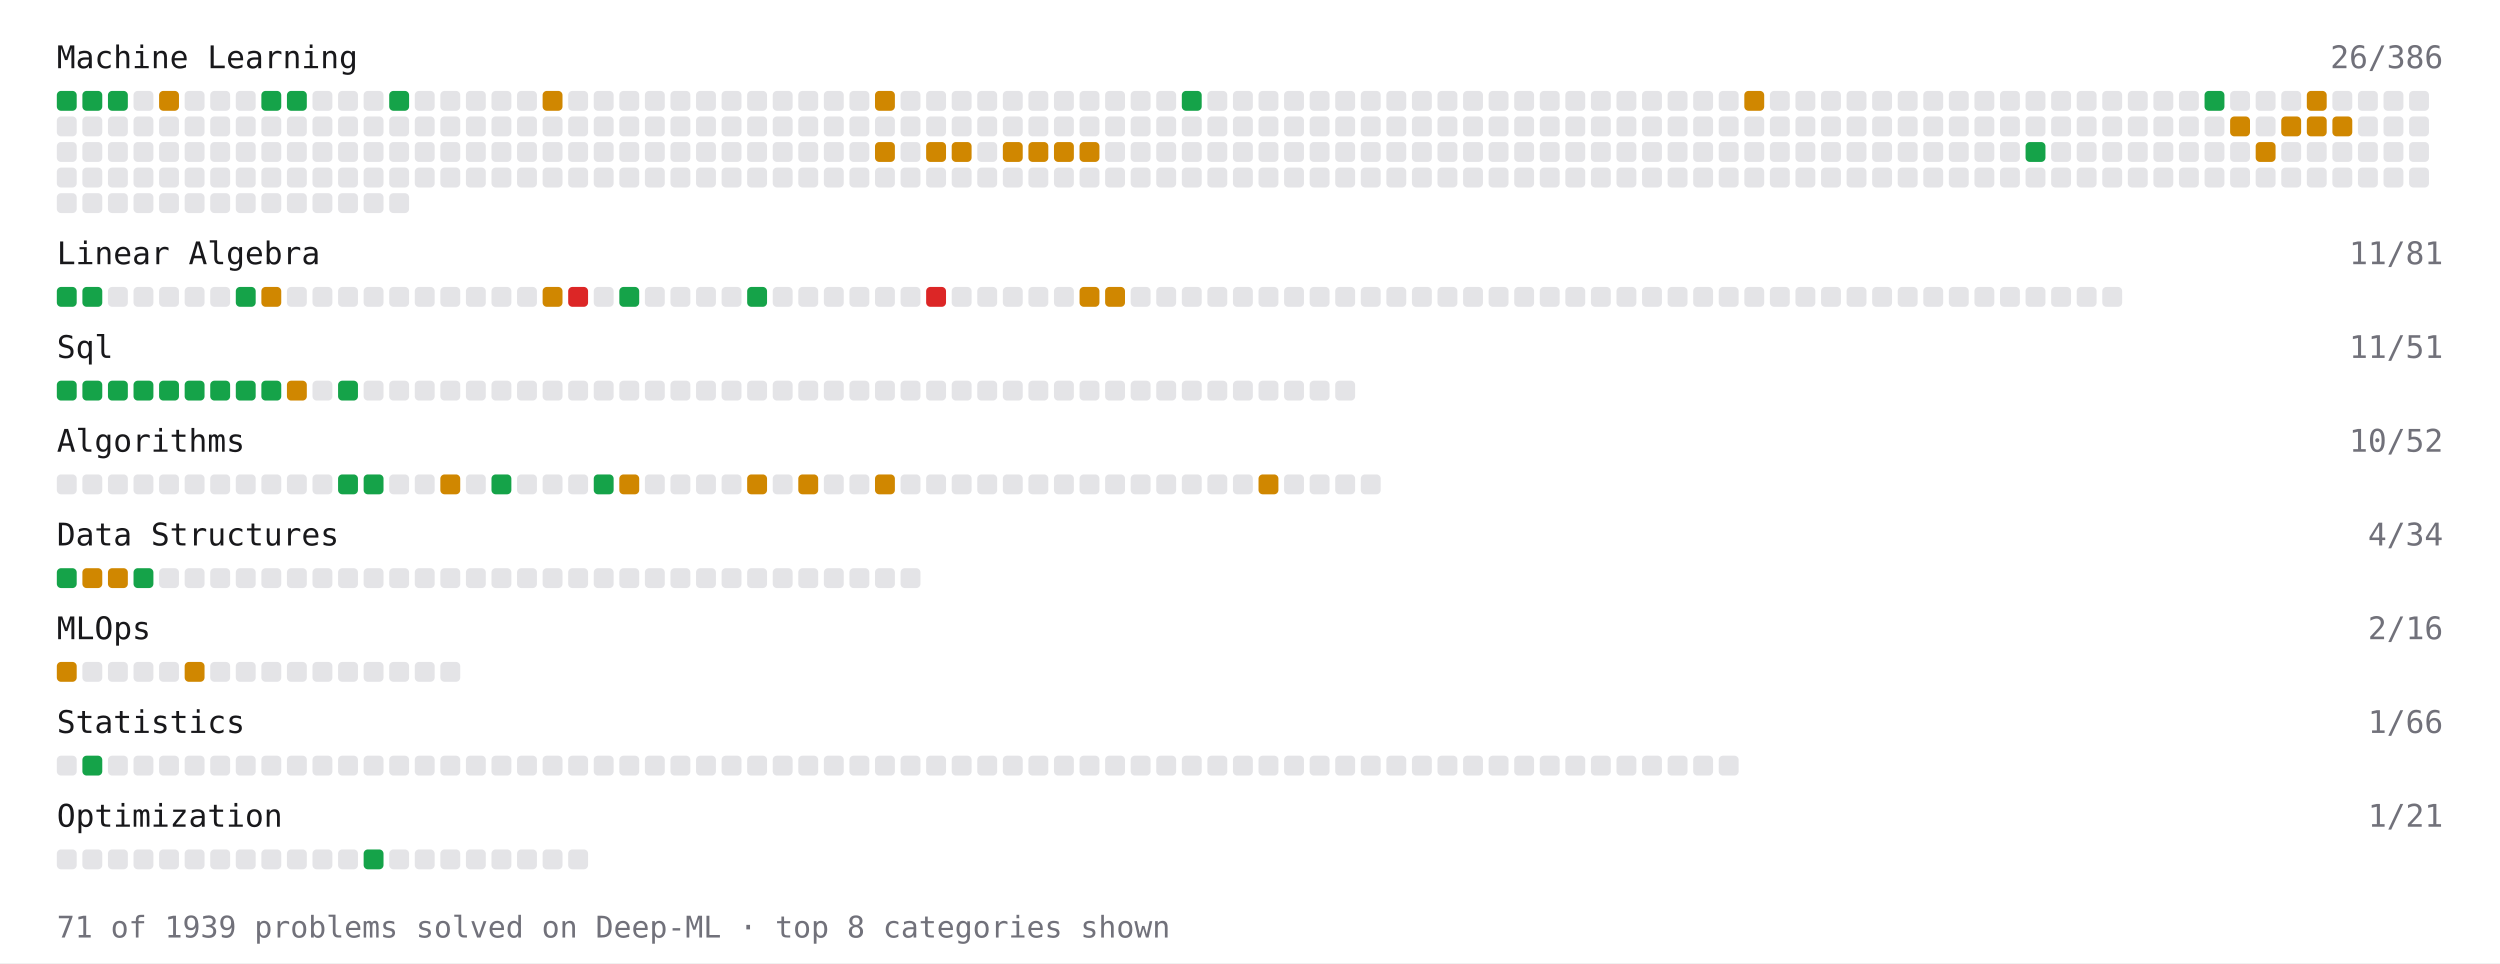
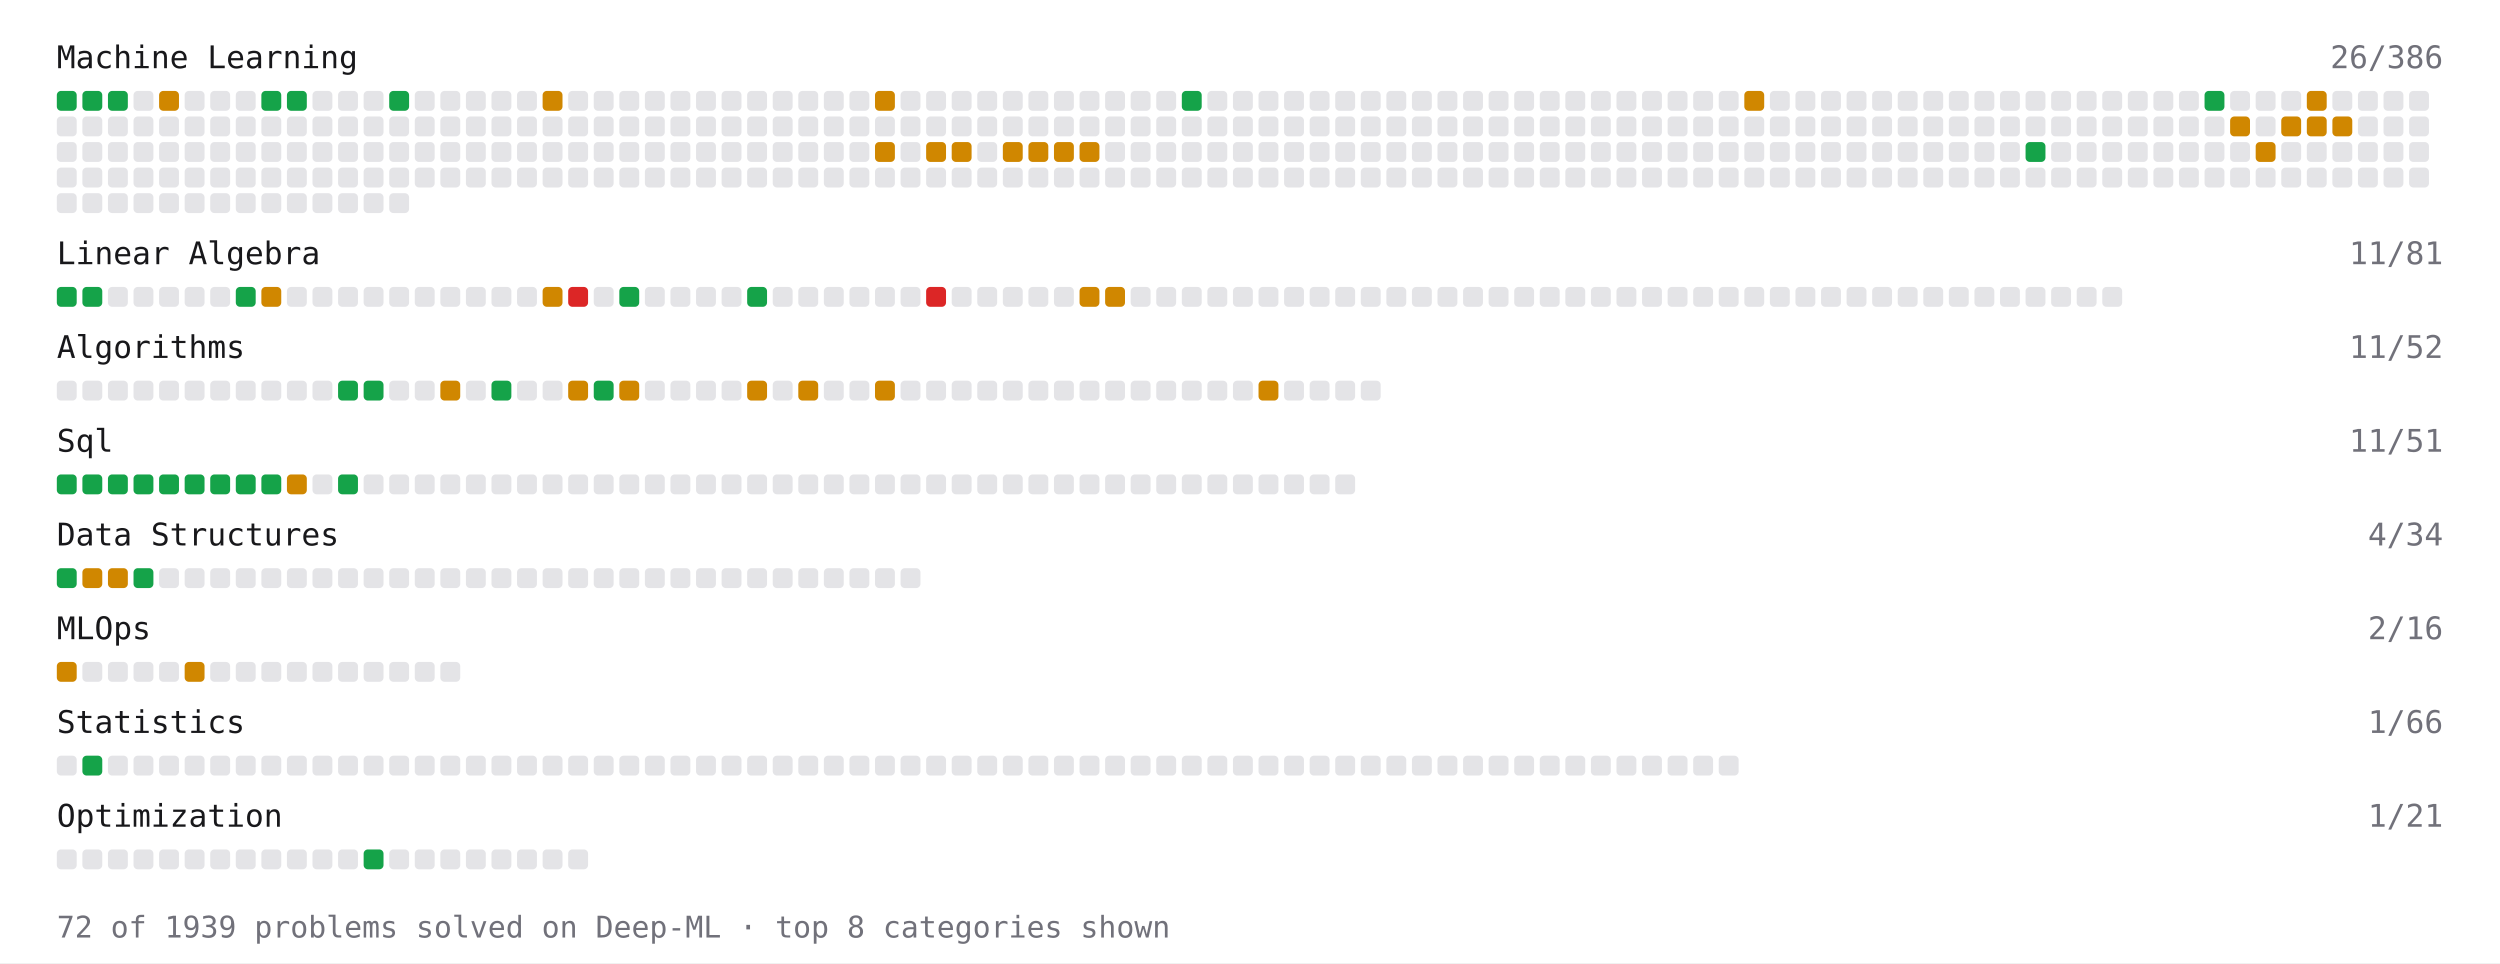
- <svg xmlns="http://www.w3.org/2000/svg" width="880" height="339" viewBox="0 0 880 339" role="img" aria-label="Deep-ML coverage: 71 of 1939 problems solved">
+ <svg xmlns="http://www.w3.org/2000/svg" width="880" height="339" viewBox="0 0 880 339" role="img" aria-label="Deep-ML coverage: 72 of 1939 problems solved">
  <style>
  .bg{fill:#ffffff}.tx{fill:#18181b}.dim{fill:#71717a}.none{fill:#e4e4e7}
  .e{fill:#15a349}.m{fill:#d08700}.h{fill:#dc2626}.u{fill:#a1a1aa}
  @media (prefers-color-scheme:dark){
    .bg{fill:#0b0b0d}.tx{fill:#fafafa}.dim{fill:#8b8b95}.none{fill:#26262b}
    .e{fill:#34d27b}.m{fill:#f5b13d}.h{fill:#f76d6d}.u{fill:#5c5c66}
  }
</style>
  <rect width="880" height="339" class="bg" />
  <text x="20" y="24" class="tx" font-size="11" font-family="ui-monospace,monospace">Machine Learning</text>
  <text x="860" y="24" class="dim" font-size="11" text-anchor="end" font-family="ui-monospace,monospace">26/386</text>
  <rect x="20" y="32" width="7" height="7" rx="1.5" class="e" />
  <rect x="29" y="32" width="7" height="7" rx="1.5" class="e" />
  <rect x="38" y="32" width="7" height="7" rx="1.5" class="e" />
  <rect x="47" y="32" width="7" height="7" rx="1.5" class="none" />
  <rect x="56" y="32" width="7" height="7" rx="1.5" class="m" />
  <rect x="65" y="32" width="7" height="7" rx="1.5" class="none" />
  <rect x="74" y="32" width="7" height="7" rx="1.5" class="none" />
  <rect x="83" y="32" width="7" height="7" rx="1.5" class="none" />
  <rect x="92" y="32" width="7" height="7" rx="1.5" class="e" />
  <rect x="101" y="32" width="7" height="7" rx="1.5" class="e" />
  <rect x="110" y="32" width="7" height="7" rx="1.5" class="none" />
  <rect x="119" y="32" width="7" height="7" rx="1.5" class="none" />
  <rect x="128" y="32" width="7" height="7" rx="1.5" class="none" />
  <rect x="137" y="32" width="7" height="7" rx="1.5" class="e" />
  <rect x="146" y="32" width="7" height="7" rx="1.5" class="none" />
  <rect x="155" y="32" width="7" height="7" rx="1.5" class="none" />
  <rect x="164" y="32" width="7" height="7" rx="1.5" class="none" />
  <rect x="173" y="32" width="7" height="7" rx="1.5" class="none" />
  <rect x="182" y="32" width="7" height="7" rx="1.5" class="none" />
  <rect x="191" y="32" width="7" height="7" rx="1.5" class="m" />
  <rect x="200" y="32" width="7" height="7" rx="1.5" class="none" />
  <rect x="209" y="32" width="7" height="7" rx="1.5" class="none" />
  <rect x="218" y="32" width="7" height="7" rx="1.5" class="none" />
  <rect x="227" y="32" width="7" height="7" rx="1.5" class="none" />
  <rect x="236" y="32" width="7" height="7" rx="1.5" class="none" />
  <rect x="245" y="32" width="7" height="7" rx="1.5" class="none" />
  <rect x="254" y="32" width="7" height="7" rx="1.5" class="none" />
  <rect x="263" y="32" width="7" height="7" rx="1.5" class="none" />
  <rect x="272" y="32" width="7" height="7" rx="1.5" class="none" />
  <rect x="281" y="32" width="7" height="7" rx="1.5" class="none" />
  <rect x="290" y="32" width="7" height="7" rx="1.5" class="none" />
  <rect x="299" y="32" width="7" height="7" rx="1.5" class="none" />
  <rect x="308" y="32" width="7" height="7" rx="1.5" class="m" />
  <rect x="317" y="32" width="7" height="7" rx="1.5" class="none" />
  <rect x="326" y="32" width="7" height="7" rx="1.5" class="none" />
  <rect x="335" y="32" width="7" height="7" rx="1.5" class="none" />
  <rect x="344" y="32" width="7" height="7" rx="1.5" class="none" />
  <rect x="353" y="32" width="7" height="7" rx="1.5" class="none" />
  <rect x="362" y="32" width="7" height="7" rx="1.5" class="none" />
  <rect x="371" y="32" width="7" height="7" rx="1.5" class="none" />
  <rect x="380" y="32" width="7" height="7" rx="1.5" class="none" />
  <rect x="389" y="32" width="7" height="7" rx="1.5" class="none" />
  <rect x="398" y="32" width="7" height="7" rx="1.5" class="none" />
  <rect x="407" y="32" width="7" height="7" rx="1.5" class="none" />
  <rect x="416" y="32" width="7" height="7" rx="1.5" class="e" />
  <rect x="425" y="32" width="7" height="7" rx="1.5" class="none" />
  <rect x="434" y="32" width="7" height="7" rx="1.5" class="none" />
  <rect x="443" y="32" width="7" height="7" rx="1.5" class="none" />
  <rect x="452" y="32" width="7" height="7" rx="1.5" class="none" />
  <rect x="461" y="32" width="7" height="7" rx="1.5" class="none" />
  <rect x="470" y="32" width="7" height="7" rx="1.5" class="none" />
  <rect x="479" y="32" width="7" height="7" rx="1.5" class="none" />
  <rect x="488" y="32" width="7" height="7" rx="1.5" class="none" />
  <rect x="497" y="32" width="7" height="7" rx="1.5" class="none" />
  <rect x="506" y="32" width="7" height="7" rx="1.5" class="none" />
  <rect x="515" y="32" width="7" height="7" rx="1.5" class="none" />
  <rect x="524" y="32" width="7" height="7" rx="1.5" class="none" />
  <rect x="533" y="32" width="7" height="7" rx="1.5" class="none" />
  <rect x="542" y="32" width="7" height="7" rx="1.5" class="none" />
  <rect x="551" y="32" width="7" height="7" rx="1.5" class="none" />
  <rect x="560" y="32" width="7" height="7" rx="1.5" class="none" />
  <rect x="569" y="32" width="7" height="7" rx="1.5" class="none" />
  <rect x="578" y="32" width="7" height="7" rx="1.5" class="none" />
  <rect x="587" y="32" width="7" height="7" rx="1.5" class="none" />
  <rect x="596" y="32" width="7" height="7" rx="1.5" class="none" />
  <rect x="605" y="32" width="7" height="7" rx="1.5" class="none" />
  <rect x="614" y="32" width="7" height="7" rx="1.5" class="m" />
  <rect x="623" y="32" width="7" height="7" rx="1.5" class="none" />
  <rect x="632" y="32" width="7" height="7" rx="1.5" class="none" />
  <rect x="641" y="32" width="7" height="7" rx="1.5" class="none" />
  <rect x="650" y="32" width="7" height="7" rx="1.5" class="none" />
  <rect x="659" y="32" width="7" height="7" rx="1.5" class="none" />
  <rect x="668" y="32" width="7" height="7" rx="1.5" class="none" />
  <rect x="677" y="32" width="7" height="7" rx="1.5" class="none" />
  <rect x="686" y="32" width="7" height="7" rx="1.5" class="none" />
  <rect x="695" y="32" width="7" height="7" rx="1.5" class="none" />
  <rect x="704" y="32" width="7" height="7" rx="1.5" class="none" />
  <rect x="713" y="32" width="7" height="7" rx="1.5" class="none" />
  <rect x="722" y="32" width="7" height="7" rx="1.5" class="none" />
  <rect x="731" y="32" width="7" height="7" rx="1.5" class="none" />
  <rect x="740" y="32" width="7" height="7" rx="1.5" class="none" />
  <rect x="749" y="32" width="7" height="7" rx="1.5" class="none" />
  <rect x="758" y="32" width="7" height="7" rx="1.5" class="none" />
  <rect x="767" y="32" width="7" height="7" rx="1.5" class="none" />
  <rect x="776" y="32" width="7" height="7" rx="1.5" class="e" />
  <rect x="785" y="32" width="7" height="7" rx="1.5" class="none" />
  <rect x="794" y="32" width="7" height="7" rx="1.5" class="none" />
  <rect x="803" y="32" width="7" height="7" rx="1.5" class="none" />
  <rect x="812" y="32" width="7" height="7" rx="1.5" class="m" />
  <rect x="821" y="32" width="7" height="7" rx="1.5" class="none" />
  <rect x="830" y="32" width="7" height="7" rx="1.5" class="none" />
  <rect x="839" y="32" width="7" height="7" rx="1.5" class="none" />
  <rect x="848" y="32" width="7" height="7" rx="1.5" class="none" />
  <rect x="20" y="41" width="7" height="7" rx="1.5" class="none" />
  <rect x="29" y="41" width="7" height="7" rx="1.5" class="none" />
  <rect x="38" y="41" width="7" height="7" rx="1.5" class="none" />
  <rect x="47" y="41" width="7" height="7" rx="1.5" class="none" />
  <rect x="56" y="41" width="7" height="7" rx="1.5" class="none" />
  <rect x="65" y="41" width="7" height="7" rx="1.5" class="none" />
  <rect x="74" y="41" width="7" height="7" rx="1.5" class="none" />
  <rect x="83" y="41" width="7" height="7" rx="1.5" class="none" />
  <rect x="92" y="41" width="7" height="7" rx="1.5" class="none" />
  <rect x="101" y="41" width="7" height="7" rx="1.5" class="none" />
  <rect x="110" y="41" width="7" height="7" rx="1.5" class="none" />
  <rect x="119" y="41" width="7" height="7" rx="1.5" class="none" />
  <rect x="128" y="41" width="7" height="7" rx="1.5" class="none" />
  <rect x="137" y="41" width="7" height="7" rx="1.5" class="none" />
  <rect x="146" y="41" width="7" height="7" rx="1.5" class="none" />
  <rect x="155" y="41" width="7" height="7" rx="1.5" class="none" />
  <rect x="164" y="41" width="7" height="7" rx="1.5" class="none" />
  <rect x="173" y="41" width="7" height="7" rx="1.5" class="none" />
  <rect x="182" y="41" width="7" height="7" rx="1.5" class="none" />
  <rect x="191" y="41" width="7" height="7" rx="1.5" class="none" />
  <rect x="200" y="41" width="7" height="7" rx="1.5" class="none" />
  <rect x="209" y="41" width="7" height="7" rx="1.5" class="none" />
  <rect x="218" y="41" width="7" height="7" rx="1.5" class="none" />
  <rect x="227" y="41" width="7" height="7" rx="1.5" class="none" />
  <rect x="236" y="41" width="7" height="7" rx="1.5" class="none" />
  <rect x="245" y="41" width="7" height="7" rx="1.5" class="none" />
  <rect x="254" y="41" width="7" height="7" rx="1.5" class="none" />
  <rect x="263" y="41" width="7" height="7" rx="1.5" class="none" />
  <rect x="272" y="41" width="7" height="7" rx="1.5" class="none" />
  <rect x="281" y="41" width="7" height="7" rx="1.5" class="none" />
  <rect x="290" y="41" width="7" height="7" rx="1.5" class="none" />
  <rect x="299" y="41" width="7" height="7" rx="1.5" class="none" />
  <rect x="308" y="41" width="7" height="7" rx="1.5" class="none" />
  <rect x="317" y="41" width="7" height="7" rx="1.5" class="none" />
  <rect x="326" y="41" width="7" height="7" rx="1.5" class="none" />
  <rect x="335" y="41" width="7" height="7" rx="1.5" class="none" />
  <rect x="344" y="41" width="7" height="7" rx="1.5" class="none" />
  <rect x="353" y="41" width="7" height="7" rx="1.5" class="none" />
  <rect x="362" y="41" width="7" height="7" rx="1.5" class="none" />
  <rect x="371" y="41" width="7" height="7" rx="1.5" class="none" />
  <rect x="380" y="41" width="7" height="7" rx="1.5" class="none" />
  <rect x="389" y="41" width="7" height="7" rx="1.5" class="none" />
  <rect x="398" y="41" width="7" height="7" rx="1.5" class="none" />
  <rect x="407" y="41" width="7" height="7" rx="1.5" class="none" />
  <rect x="416" y="41" width="7" height="7" rx="1.5" class="none" />
  <rect x="425" y="41" width="7" height="7" rx="1.5" class="none" />
  <rect x="434" y="41" width="7" height="7" rx="1.5" class="none" />
  <rect x="443" y="41" width="7" height="7" rx="1.5" class="none" />
  <rect x="452" y="41" width="7" height="7" rx="1.5" class="none" />
  <rect x="461" y="41" width="7" height="7" rx="1.5" class="none" />
  <rect x="470" y="41" width="7" height="7" rx="1.5" class="none" />
  <rect x="479" y="41" width="7" height="7" rx="1.5" class="none" />
  <rect x="488" y="41" width="7" height="7" rx="1.5" class="none" />
  <rect x="497" y="41" width="7" height="7" rx="1.5" class="none" />
  <rect x="506" y="41" width="7" height="7" rx="1.5" class="none" />
  <rect x="515" y="41" width="7" height="7" rx="1.5" class="none" />
  <rect x="524" y="41" width="7" height="7" rx="1.5" class="none" />
  <rect x="533" y="41" width="7" height="7" rx="1.5" class="none" />
  <rect x="542" y="41" width="7" height="7" rx="1.5" class="none" />
  <rect x="551" y="41" width="7" height="7" rx="1.5" class="none" />
  <rect x="560" y="41" width="7" height="7" rx="1.5" class="none" />
  <rect x="569" y="41" width="7" height="7" rx="1.5" class="none" />
  <rect x="578" y="41" width="7" height="7" rx="1.5" class="none" />
  <rect x="587" y="41" width="7" height="7" rx="1.5" class="none" />
  <rect x="596" y="41" width="7" height="7" rx="1.5" class="none" />
  <rect x="605" y="41" width="7" height="7" rx="1.5" class="none" />
  <rect x="614" y="41" width="7" height="7" rx="1.5" class="none" />
  <rect x="623" y="41" width="7" height="7" rx="1.5" class="none" />
  <rect x="632" y="41" width="7" height="7" rx="1.5" class="none" />
  <rect x="641" y="41" width="7" height="7" rx="1.5" class="none" />
  <rect x="650" y="41" width="7" height="7" rx="1.5" class="none" />
  <rect x="659" y="41" width="7" height="7" rx="1.5" class="none" />
  <rect x="668" y="41" width="7" height="7" rx="1.5" class="none" />
  <rect x="677" y="41" width="7" height="7" rx="1.5" class="none" />
  <rect x="686" y="41" width="7" height="7" rx="1.5" class="none" />
  <rect x="695" y="41" width="7" height="7" rx="1.5" class="none" />
  <rect x="704" y="41" width="7" height="7" rx="1.5" class="none" />
  <rect x="713" y="41" width="7" height="7" rx="1.5" class="none" />
  <rect x="722" y="41" width="7" height="7" rx="1.5" class="none" />
  <rect x="731" y="41" width="7" height="7" rx="1.5" class="none" />
  <rect x="740" y="41" width="7" height="7" rx="1.5" class="none" />
  <rect x="749" y="41" width="7" height="7" rx="1.5" class="none" />
  <rect x="758" y="41" width="7" height="7" rx="1.5" class="none" />
  <rect x="767" y="41" width="7" height="7" rx="1.5" class="none" />
  <rect x="776" y="41" width="7" height="7" rx="1.5" class="none" />
  <rect x="785" y="41" width="7" height="7" rx="1.5" class="m" />
  <rect x="794" y="41" width="7" height="7" rx="1.5" class="none" />
  <rect x="803" y="41" width="7" height="7" rx="1.5" class="m" />
  <rect x="812" y="41" width="7" height="7" rx="1.5" class="m" />
  <rect x="821" y="41" width="7" height="7" rx="1.5" class="m" />
  <rect x="830" y="41" width="7" height="7" rx="1.5" class="none" />
  <rect x="839" y="41" width="7" height="7" rx="1.5" class="none" />
  <rect x="848" y="41" width="7" height="7" rx="1.5" class="none" />
  <rect x="20" y="50" width="7" height="7" rx="1.5" class="none" />
  <rect x="29" y="50" width="7" height="7" rx="1.5" class="none" />
  <rect x="38" y="50" width="7" height="7" rx="1.5" class="none" />
  <rect x="47" y="50" width="7" height="7" rx="1.5" class="none" />
  <rect x="56" y="50" width="7" height="7" rx="1.5" class="none" />
  <rect x="65" y="50" width="7" height="7" rx="1.5" class="none" />
  <rect x="74" y="50" width="7" height="7" rx="1.5" class="none" />
  <rect x="83" y="50" width="7" height="7" rx="1.5" class="none" />
  <rect x="92" y="50" width="7" height="7" rx="1.5" class="none" />
  <rect x="101" y="50" width="7" height="7" rx="1.5" class="none" />
  <rect x="110" y="50" width="7" height="7" rx="1.5" class="none" />
  <rect x="119" y="50" width="7" height="7" rx="1.5" class="none" />
  <rect x="128" y="50" width="7" height="7" rx="1.5" class="none" />
  <rect x="137" y="50" width="7" height="7" rx="1.5" class="none" />
  <rect x="146" y="50" width="7" height="7" rx="1.5" class="none" />
  <rect x="155" y="50" width="7" height="7" rx="1.5" class="none" />
  <rect x="164" y="50" width="7" height="7" rx="1.5" class="none" />
  <rect x="173" y="50" width="7" height="7" rx="1.5" class="none" />
  <rect x="182" y="50" width="7" height="7" rx="1.5" class="none" />
  <rect x="191" y="50" width="7" height="7" rx="1.5" class="none" />
  <rect x="200" y="50" width="7" height="7" rx="1.5" class="none" />
  <rect x="209" y="50" width="7" height="7" rx="1.5" class="none" />
  <rect x="218" y="50" width="7" height="7" rx="1.5" class="none" />
  <rect x="227" y="50" width="7" height="7" rx="1.5" class="none" />
  <rect x="236" y="50" width="7" height="7" rx="1.5" class="none" />
  <rect x="245" y="50" width="7" height="7" rx="1.5" class="none" />
  <rect x="254" y="50" width="7" height="7" rx="1.5" class="none" />
  <rect x="263" y="50" width="7" height="7" rx="1.5" class="none" />
  <rect x="272" y="50" width="7" height="7" rx="1.5" class="none" />
  <rect x="281" y="50" width="7" height="7" rx="1.5" class="none" />
  <rect x="290" y="50" width="7" height="7" rx="1.5" class="none" />
  <rect x="299" y="50" width="7" height="7" rx="1.5" class="none" />
  <rect x="308" y="50" width="7" height="7" rx="1.5" class="m" />
  <rect x="317" y="50" width="7" height="7" rx="1.5" class="none" />
  <rect x="326" y="50" width="7" height="7" rx="1.5" class="m" />
  <rect x="335" y="50" width="7" height="7" rx="1.5" class="m" />
  <rect x="344" y="50" width="7" height="7" rx="1.5" class="none" />
  <rect x="353" y="50" width="7" height="7" rx="1.5" class="m" />
  <rect x="362" y="50" width="7" height="7" rx="1.5" class="m" />
  <rect x="371" y="50" width="7" height="7" rx="1.5" class="m" />
  <rect x="380" y="50" width="7" height="7" rx="1.5" class="m" />
  <rect x="389" y="50" width="7" height="7" rx="1.5" class="none" />
  <rect x="398" y="50" width="7" height="7" rx="1.5" class="none" />
  <rect x="407" y="50" width="7" height="7" rx="1.5" class="none" />
  <rect x="416" y="50" width="7" height="7" rx="1.5" class="none" />
  <rect x="425" y="50" width="7" height="7" rx="1.5" class="none" />
  <rect x="434" y="50" width="7" height="7" rx="1.5" class="none" />
  <rect x="443" y="50" width="7" height="7" rx="1.5" class="none" />
  <rect x="452" y="50" width="7" height="7" rx="1.5" class="none" />
  <rect x="461" y="50" width="7" height="7" rx="1.5" class="none" />
  <rect x="470" y="50" width="7" height="7" rx="1.5" class="none" />
  <rect x="479" y="50" width="7" height="7" rx="1.5" class="none" />
  <rect x="488" y="50" width="7" height="7" rx="1.5" class="none" />
  <rect x="497" y="50" width="7" height="7" rx="1.5" class="none" />
  <rect x="506" y="50" width="7" height="7" rx="1.5" class="none" />
  <rect x="515" y="50" width="7" height="7" rx="1.5" class="none" />
  <rect x="524" y="50" width="7" height="7" rx="1.5" class="none" />
  <rect x="533" y="50" width="7" height="7" rx="1.5" class="none" />
  <rect x="542" y="50" width="7" height="7" rx="1.5" class="none" />
  <rect x="551" y="50" width="7" height="7" rx="1.5" class="none" />
  <rect x="560" y="50" width="7" height="7" rx="1.5" class="none" />
  <rect x="569" y="50" width="7" height="7" rx="1.5" class="none" />
  <rect x="578" y="50" width="7" height="7" rx="1.5" class="none" />
  <rect x="587" y="50" width="7" height="7" rx="1.5" class="none" />
  <rect x="596" y="50" width="7" height="7" rx="1.5" class="none" />
  <rect x="605" y="50" width="7" height="7" rx="1.5" class="none" />
  <rect x="614" y="50" width="7" height="7" rx="1.5" class="none" />
  <rect x="623" y="50" width="7" height="7" rx="1.5" class="none" />
  <rect x="632" y="50" width="7" height="7" rx="1.5" class="none" />
  <rect x="641" y="50" width="7" height="7" rx="1.5" class="none" />
  <rect x="650" y="50" width="7" height="7" rx="1.5" class="none" />
  <rect x="659" y="50" width="7" height="7" rx="1.5" class="none" />
  <rect x="668" y="50" width="7" height="7" rx="1.5" class="none" />
  <rect x="677" y="50" width="7" height="7" rx="1.5" class="none" />
  <rect x="686" y="50" width="7" height="7" rx="1.5" class="none" />
  <rect x="695" y="50" width="7" height="7" rx="1.5" class="none" />
  <rect x="704" y="50" width="7" height="7" rx="1.5" class="none" />
  <rect x="713" y="50" width="7" height="7" rx="1.5" class="e" />
  <rect x="722" y="50" width="7" height="7" rx="1.5" class="none" />
  <rect x="731" y="50" width="7" height="7" rx="1.5" class="none" />
  <rect x="740" y="50" width="7" height="7" rx="1.5" class="none" />
  <rect x="749" y="50" width="7" height="7" rx="1.5" class="none" />
  <rect x="758" y="50" width="7" height="7" rx="1.5" class="none" />
  <rect x="767" y="50" width="7" height="7" rx="1.5" class="none" />
  <rect x="776" y="50" width="7" height="7" rx="1.5" class="none" />
  <rect x="785" y="50" width="7" height="7" rx="1.5" class="none" />
  <rect x="794" y="50" width="7" height="7" rx="1.5" class="m" />
  <rect x="803" y="50" width="7" height="7" rx="1.5" class="none" />
  <rect x="812" y="50" width="7" height="7" rx="1.5" class="none" />
  <rect x="821" y="50" width="7" height="7" rx="1.5" class="none" />
  <rect x="830" y="50" width="7" height="7" rx="1.5" class="none" />
  <rect x="839" y="50" width="7" height="7" rx="1.5" class="none" />
  <rect x="848" y="50" width="7" height="7" rx="1.5" class="none" />
  <rect x="20" y="59" width="7" height="7" rx="1.5" class="none" />
  <rect x="29" y="59" width="7" height="7" rx="1.5" class="none" />
  <rect x="38" y="59" width="7" height="7" rx="1.5" class="none" />
  <rect x="47" y="59" width="7" height="7" rx="1.5" class="none" />
  <rect x="56" y="59" width="7" height="7" rx="1.5" class="none" />
  <rect x="65" y="59" width="7" height="7" rx="1.5" class="none" />
  <rect x="74" y="59" width="7" height="7" rx="1.5" class="none" />
  <rect x="83" y="59" width="7" height="7" rx="1.5" class="none" />
  <rect x="92" y="59" width="7" height="7" rx="1.5" class="none" />
  <rect x="101" y="59" width="7" height="7" rx="1.5" class="none" />
  <rect x="110" y="59" width="7" height="7" rx="1.5" class="none" />
  <rect x="119" y="59" width="7" height="7" rx="1.5" class="none" />
  <rect x="128" y="59" width="7" height="7" rx="1.5" class="none" />
  <rect x="137" y="59" width="7" height="7" rx="1.5" class="none" />
  <rect x="146" y="59" width="7" height="7" rx="1.5" class="none" />
  <rect x="155" y="59" width="7" height="7" rx="1.5" class="none" />
  <rect x="164" y="59" width="7" height="7" rx="1.5" class="none" />
  <rect x="173" y="59" width="7" height="7" rx="1.5" class="none" />
  <rect x="182" y="59" width="7" height="7" rx="1.5" class="none" />
  <rect x="191" y="59" width="7" height="7" rx="1.5" class="none" />
  <rect x="200" y="59" width="7" height="7" rx="1.5" class="none" />
  <rect x="209" y="59" width="7" height="7" rx="1.5" class="none" />
  <rect x="218" y="59" width="7" height="7" rx="1.5" class="none" />
  <rect x="227" y="59" width="7" height="7" rx="1.5" class="none" />
  <rect x="236" y="59" width="7" height="7" rx="1.5" class="none" />
  <rect x="245" y="59" width="7" height="7" rx="1.5" class="none" />
  <rect x="254" y="59" width="7" height="7" rx="1.5" class="none" />
  <rect x="263" y="59" width="7" height="7" rx="1.5" class="none" />
  <rect x="272" y="59" width="7" height="7" rx="1.5" class="none" />
  <rect x="281" y="59" width="7" height="7" rx="1.5" class="none" />
  <rect x="290" y="59" width="7" height="7" rx="1.5" class="none" />
  <rect x="299" y="59" width="7" height="7" rx="1.5" class="none" />
  <rect x="308" y="59" width="7" height="7" rx="1.5" class="none" />
  <rect x="317" y="59" width="7" height="7" rx="1.5" class="none" />
  <rect x="326" y="59" width="7" height="7" rx="1.5" class="none" />
  <rect x="335" y="59" width="7" height="7" rx="1.5" class="none" />
  <rect x="344" y="59" width="7" height="7" rx="1.5" class="none" />
  <rect x="353" y="59" width="7" height="7" rx="1.5" class="none" />
  <rect x="362" y="59" width="7" height="7" rx="1.5" class="none" />
  <rect x="371" y="59" width="7" height="7" rx="1.5" class="none" />
  <rect x="380" y="59" width="7" height="7" rx="1.5" class="none" />
  <rect x="389" y="59" width="7" height="7" rx="1.5" class="none" />
  <rect x="398" y="59" width="7" height="7" rx="1.5" class="none" />
  <rect x="407" y="59" width="7" height="7" rx="1.5" class="none" />
  <rect x="416" y="59" width="7" height="7" rx="1.5" class="none" />
  <rect x="425" y="59" width="7" height="7" rx="1.5" class="none" />
  <rect x="434" y="59" width="7" height="7" rx="1.5" class="none" />
  <rect x="443" y="59" width="7" height="7" rx="1.5" class="none" />
  <rect x="452" y="59" width="7" height="7" rx="1.5" class="none" />
  <rect x="461" y="59" width="7" height="7" rx="1.5" class="none" />
  <rect x="470" y="59" width="7" height="7" rx="1.5" class="none" />
  <rect x="479" y="59" width="7" height="7" rx="1.5" class="none" />
  <rect x="488" y="59" width="7" height="7" rx="1.5" class="none" />
  <rect x="497" y="59" width="7" height="7" rx="1.5" class="none" />
  <rect x="506" y="59" width="7" height="7" rx="1.5" class="none" />
  <rect x="515" y="59" width="7" height="7" rx="1.5" class="none" />
  <rect x="524" y="59" width="7" height="7" rx="1.5" class="none" />
  <rect x="533" y="59" width="7" height="7" rx="1.5" class="none" />
  <rect x="542" y="59" width="7" height="7" rx="1.5" class="none" />
  <rect x="551" y="59" width="7" height="7" rx="1.5" class="none" />
  <rect x="560" y="59" width="7" height="7" rx="1.5" class="none" />
  <rect x="569" y="59" width="7" height="7" rx="1.5" class="none" />
  <rect x="578" y="59" width="7" height="7" rx="1.5" class="none" />
  <rect x="587" y="59" width="7" height="7" rx="1.5" class="none" />
  <rect x="596" y="59" width="7" height="7" rx="1.5" class="none" />
  <rect x="605" y="59" width="7" height="7" rx="1.5" class="none" />
  <rect x="614" y="59" width="7" height="7" rx="1.5" class="none" />
  <rect x="623" y="59" width="7" height="7" rx="1.5" class="none" />
  <rect x="632" y="59" width="7" height="7" rx="1.5" class="none" />
  <rect x="641" y="59" width="7" height="7" rx="1.5" class="none" />
  <rect x="650" y="59" width="7" height="7" rx="1.5" class="none" />
  <rect x="659" y="59" width="7" height="7" rx="1.5" class="none" />
  <rect x="668" y="59" width="7" height="7" rx="1.5" class="none" />
  <rect x="677" y="59" width="7" height="7" rx="1.5" class="none" />
  <rect x="686" y="59" width="7" height="7" rx="1.5" class="none" />
  <rect x="695" y="59" width="7" height="7" rx="1.5" class="none" />
  <rect x="704" y="59" width="7" height="7" rx="1.5" class="none" />
  <rect x="713" y="59" width="7" height="7" rx="1.5" class="none" />
  <rect x="722" y="59" width="7" height="7" rx="1.5" class="none" />
  <rect x="731" y="59" width="7" height="7" rx="1.5" class="none" />
  <rect x="740" y="59" width="7" height="7" rx="1.5" class="none" />
  <rect x="749" y="59" width="7" height="7" rx="1.5" class="none" />
  <rect x="758" y="59" width="7" height="7" rx="1.5" class="none" />
  <rect x="767" y="59" width="7" height="7" rx="1.5" class="none" />
  <rect x="776" y="59" width="7" height="7" rx="1.5" class="none" />
  <rect x="785" y="59" width="7" height="7" rx="1.5" class="none" />
  <rect x="794" y="59" width="7" height="7" rx="1.5" class="none" />
  <rect x="803" y="59" width="7" height="7" rx="1.5" class="none" />
  <rect x="812" y="59" width="7" height="7" rx="1.5" class="none" />
  <rect x="821" y="59" width="7" height="7" rx="1.5" class="none" />
  <rect x="830" y="59" width="7" height="7" rx="1.5" class="none" />
  <rect x="839" y="59" width="7" height="7" rx="1.5" class="none" />
  <rect x="848" y="59" width="7" height="7" rx="1.5" class="none" />
  <rect x="20" y="68" width="7" height="7" rx="1.5" class="none" />
  <rect x="29" y="68" width="7" height="7" rx="1.5" class="none" />
  <rect x="38" y="68" width="7" height="7" rx="1.5" class="none" />
  <rect x="47" y="68" width="7" height="7" rx="1.5" class="none" />
  <rect x="56" y="68" width="7" height="7" rx="1.5" class="none" />
  <rect x="65" y="68" width="7" height="7" rx="1.5" class="none" />
  <rect x="74" y="68" width="7" height="7" rx="1.5" class="none" />
  <rect x="83" y="68" width="7" height="7" rx="1.5" class="none" />
  <rect x="92" y="68" width="7" height="7" rx="1.5" class="none" />
  <rect x="101" y="68" width="7" height="7" rx="1.5" class="none" />
  <rect x="110" y="68" width="7" height="7" rx="1.5" class="none" />
  <rect x="119" y="68" width="7" height="7" rx="1.5" class="none" />
  <rect x="128" y="68" width="7" height="7" rx="1.5" class="none" />
  <rect x="137" y="68" width="7" height="7" rx="1.5" class="none" />
  <text x="20" y="93" class="tx" font-size="11" font-family="ui-monospace,monospace">Linear Algebra</text>
  <text x="860" y="93" class="dim" font-size="11" text-anchor="end" font-family="ui-monospace,monospace">11/81</text>
  <rect x="20" y="101" width="7" height="7" rx="1.5" class="e" />
  <rect x="29" y="101" width="7" height="7" rx="1.5" class="e" />
  <rect x="38" y="101" width="7" height="7" rx="1.5" class="none" />
  <rect x="47" y="101" width="7" height="7" rx="1.5" class="none" />
  <rect x="56" y="101" width="7" height="7" rx="1.5" class="none" />
  <rect x="65" y="101" width="7" height="7" rx="1.5" class="none" />
  <rect x="74" y="101" width="7" height="7" rx="1.5" class="none" />
  <rect x="83" y="101" width="7" height="7" rx="1.5" class="e" />
  <rect x="92" y="101" width="7" height="7" rx="1.5" class="m" />
  <rect x="101" y="101" width="7" height="7" rx="1.5" class="none" />
  <rect x="110" y="101" width="7" height="7" rx="1.5" class="none" />
  <rect x="119" y="101" width="7" height="7" rx="1.5" class="none" />
  <rect x="128" y="101" width="7" height="7" rx="1.5" class="none" />
  <rect x="137" y="101" width="7" height="7" rx="1.5" class="none" />
  <rect x="146" y="101" width="7" height="7" rx="1.5" class="none" />
  <rect x="155" y="101" width="7" height="7" rx="1.5" class="none" />
  <rect x="164" y="101" width="7" height="7" rx="1.5" class="none" />
  <rect x="173" y="101" width="7" height="7" rx="1.5" class="none" />
  <rect x="182" y="101" width="7" height="7" rx="1.5" class="none" />
  <rect x="191" y="101" width="7" height="7" rx="1.5" class="m" />
  <rect x="200" y="101" width="7" height="7" rx="1.5" class="h" />
  <rect x="209" y="101" width="7" height="7" rx="1.5" class="none" />
  <rect x="218" y="101" width="7" height="7" rx="1.5" class="e" />
  <rect x="227" y="101" width="7" height="7" rx="1.5" class="none" />
  <rect x="236" y="101" width="7" height="7" rx="1.5" class="none" />
  <rect x="245" y="101" width="7" height="7" rx="1.5" class="none" />
  <rect x="254" y="101" width="7" height="7" rx="1.5" class="none" />
  <rect x="263" y="101" width="7" height="7" rx="1.5" class="e" />
  <rect x="272" y="101" width="7" height="7" rx="1.5" class="none" />
  <rect x="281" y="101" width="7" height="7" rx="1.5" class="none" />
  <rect x="290" y="101" width="7" height="7" rx="1.5" class="none" />
  <rect x="299" y="101" width="7" height="7" rx="1.5" class="none" />
  <rect x="308" y="101" width="7" height="7" rx="1.5" class="none" />
  <rect x="317" y="101" width="7" height="7" rx="1.5" class="none" />
  <rect x="326" y="101" width="7" height="7" rx="1.5" class="h" />
  <rect x="335" y="101" width="7" height="7" rx="1.5" class="none" />
  <rect x="344" y="101" width="7" height="7" rx="1.5" class="none" />
  <rect x="353" y="101" width="7" height="7" rx="1.5" class="none" />
  <rect x="362" y="101" width="7" height="7" rx="1.5" class="none" />
  <rect x="371" y="101" width="7" height="7" rx="1.5" class="none" />
  <rect x="380" y="101" width="7" height="7" rx="1.5" class="m" />
  <rect x="389" y="101" width="7" height="7" rx="1.5" class="m" />
  <rect x="398" y="101" width="7" height="7" rx="1.5" class="none" />
  <rect x="407" y="101" width="7" height="7" rx="1.5" class="none" />
  <rect x="416" y="101" width="7" height="7" rx="1.5" class="none" />
  <rect x="425" y="101" width="7" height="7" rx="1.5" class="none" />
  <rect x="434" y="101" width="7" height="7" rx="1.5" class="none" />
  <rect x="443" y="101" width="7" height="7" rx="1.5" class="none" />
  <rect x="452" y="101" width="7" height="7" rx="1.5" class="none" />
  <rect x="461" y="101" width="7" height="7" rx="1.5" class="none" />
  <rect x="470" y="101" width="7" height="7" rx="1.5" class="none" />
  <rect x="479" y="101" width="7" height="7" rx="1.5" class="none" />
  <rect x="488" y="101" width="7" height="7" rx="1.5" class="none" />
  <rect x="497" y="101" width="7" height="7" rx="1.5" class="none" />
  <rect x="506" y="101" width="7" height="7" rx="1.5" class="none" />
  <rect x="515" y="101" width="7" height="7" rx="1.5" class="none" />
  <rect x="524" y="101" width="7" height="7" rx="1.5" class="none" />
  <rect x="533" y="101" width="7" height="7" rx="1.5" class="none" />
  <rect x="542" y="101" width="7" height="7" rx="1.5" class="none" />
  <rect x="551" y="101" width="7" height="7" rx="1.5" class="none" />
  <rect x="560" y="101" width="7" height="7" rx="1.5" class="none" />
  <rect x="569" y="101" width="7" height="7" rx="1.5" class="none" />
  <rect x="578" y="101" width="7" height="7" rx="1.5" class="none" />
  <rect x="587" y="101" width="7" height="7" rx="1.5" class="none" />
  <rect x="596" y="101" width="7" height="7" rx="1.5" class="none" />
  <rect x="605" y="101" width="7" height="7" rx="1.5" class="none" />
  <rect x="614" y="101" width="7" height="7" rx="1.5" class="none" />
  <rect x="623" y="101" width="7" height="7" rx="1.5" class="none" />
  <rect x="632" y="101" width="7" height="7" rx="1.5" class="none" />
  <rect x="641" y="101" width="7" height="7" rx="1.5" class="none" />
  <rect x="650" y="101" width="7" height="7" rx="1.5" class="none" />
  <rect x="659" y="101" width="7" height="7" rx="1.5" class="none" />
  <rect x="668" y="101" width="7" height="7" rx="1.5" class="none" />
  <rect x="677" y="101" width="7" height="7" rx="1.5" class="none" />
  <rect x="686" y="101" width="7" height="7" rx="1.5" class="none" />
  <rect x="695" y="101" width="7" height="7" rx="1.5" class="none" />
  <rect x="704" y="101" width="7" height="7" rx="1.5" class="none" />
  <rect x="713" y="101" width="7" height="7" rx="1.5" class="none" />
  <rect x="722" y="101" width="7" height="7" rx="1.5" class="none" />
  <rect x="731" y="101" width="7" height="7" rx="1.5" class="none" />
  <rect x="740" y="101" width="7" height="7" rx="1.5" class="none" />
-   <text x="20" y="126" class="tx" font-size="11" font-family="ui-monospace,monospace">Sql</text>
-   <text x="860" y="126" class="dim" font-size="11" text-anchor="end" font-family="ui-monospace,monospace">11/51</text>
-   <rect x="20" y="134" width="7" height="7" rx="1.5" class="e" />
-   <rect x="29" y="134" width="7" height="7" rx="1.5" class="e" />
-   <rect x="38" y="134" width="7" height="7" rx="1.5" class="e" />
-   <rect x="47" y="134" width="7" height="7" rx="1.5" class="e" />
-   <rect x="56" y="134" width="7" height="7" rx="1.5" class="e" />
-   <rect x="65" y="134" width="7" height="7" rx="1.5" class="e" />
-   <rect x="74" y="134" width="7" height="7" rx="1.5" class="e" />
-   <rect x="83" y="134" width="7" height="7" rx="1.5" class="e" />
-   <rect x="92" y="134" width="7" height="7" rx="1.5" class="e" />
-   <rect x="101" y="134" width="7" height="7" rx="1.5" class="m" />
+   <text x="20" y="126" class="tx" font-size="11" font-family="ui-monospace,monospace">Algorithms</text>
+   <text x="860" y="126" class="dim" font-size="11" text-anchor="end" font-family="ui-monospace,monospace">11/52</text>
+   <rect x="20" y="134" width="7" height="7" rx="1.5" class="none" />
+   <rect x="29" y="134" width="7" height="7" rx="1.5" class="none" />
+   <rect x="38" y="134" width="7" height="7" rx="1.5" class="none" />
+   <rect x="47" y="134" width="7" height="7" rx="1.5" class="none" />
+   <rect x="56" y="134" width="7" height="7" rx="1.5" class="none" />
+   <rect x="65" y="134" width="7" height="7" rx="1.5" class="none" />
+   <rect x="74" y="134" width="7" height="7" rx="1.5" class="none" />
+   <rect x="83" y="134" width="7" height="7" rx="1.5" class="none" />
+   <rect x="92" y="134" width="7" height="7" rx="1.5" class="none" />
+   <rect x="101" y="134" width="7" height="7" rx="1.5" class="none" />
  <rect x="110" y="134" width="7" height="7" rx="1.5" class="none" />
  <rect x="119" y="134" width="7" height="7" rx="1.5" class="e" />
-   <rect x="128" y="134" width="7" height="7" rx="1.5" class="none" />
+   <rect x="128" y="134" width="7" height="7" rx="1.5" class="e" />
  <rect x="137" y="134" width="7" height="7" rx="1.5" class="none" />
  <rect x="146" y="134" width="7" height="7" rx="1.5" class="none" />
-   <rect x="155" y="134" width="7" height="7" rx="1.5" class="none" />
+   <rect x="155" y="134" width="7" height="7" rx="1.5" class="m" />
  <rect x="164" y="134" width="7" height="7" rx="1.5" class="none" />
-   <rect x="173" y="134" width="7" height="7" rx="1.5" class="none" />
+   <rect x="173" y="134" width="7" height="7" rx="1.5" class="e" />
  <rect x="182" y="134" width="7" height="7" rx="1.5" class="none" />
  <rect x="191" y="134" width="7" height="7" rx="1.5" class="none" />
-   <rect x="200" y="134" width="7" height="7" rx="1.5" class="none" />
-   <rect x="209" y="134" width="7" height="7" rx="1.5" class="none" />
-   <rect x="218" y="134" width="7" height="7" rx="1.5" class="none" />
+   <rect x="200" y="134" width="7" height="7" rx="1.5" class="m" />
+   <rect x="209" y="134" width="7" height="7" rx="1.5" class="e" />
+   <rect x="218" y="134" width="7" height="7" rx="1.5" class="m" />
  <rect x="227" y="134" width="7" height="7" rx="1.5" class="none" />
  <rect x="236" y="134" width="7" height="7" rx="1.5" class="none" />
  <rect x="245" y="134" width="7" height="7" rx="1.5" class="none" />
  <rect x="254" y="134" width="7" height="7" rx="1.5" class="none" />
-   <rect x="263" y="134" width="7" height="7" rx="1.5" class="none" />
+   <rect x="263" y="134" width="7" height="7" rx="1.5" class="m" />
  <rect x="272" y="134" width="7" height="7" rx="1.5" class="none" />
-   <rect x="281" y="134" width="7" height="7" rx="1.5" class="none" />
+   <rect x="281" y="134" width="7" height="7" rx="1.5" class="m" />
  <rect x="290" y="134" width="7" height="7" rx="1.5" class="none" />
  <rect x="299" y="134" width="7" height="7" rx="1.5" class="none" />
-   <rect x="308" y="134" width="7" height="7" rx="1.5" class="none" />
+   <rect x="308" y="134" width="7" height="7" rx="1.5" class="m" />
  <rect x="317" y="134" width="7" height="7" rx="1.5" class="none" />
  <rect x="326" y="134" width="7" height="7" rx="1.5" class="none" />
  <rect x="335" y="134" width="7" height="7" rx="1.5" class="none" />
  <rect x="344" y="134" width="7" height="7" rx="1.5" class="none" />
  <rect x="353" y="134" width="7" height="7" rx="1.5" class="none" />
  <rect x="362" y="134" width="7" height="7" rx="1.5" class="none" />
  <rect x="371" y="134" width="7" height="7" rx="1.5" class="none" />
  <rect x="380" y="134" width="7" height="7" rx="1.5" class="none" />
  <rect x="389" y="134" width="7" height="7" rx="1.5" class="none" />
  <rect x="398" y="134" width="7" height="7" rx="1.5" class="none" />
  <rect x="407" y="134" width="7" height="7" rx="1.5" class="none" />
  <rect x="416" y="134" width="7" height="7" rx="1.5" class="none" />
  <rect x="425" y="134" width="7" height="7" rx="1.5" class="none" />
  <rect x="434" y="134" width="7" height="7" rx="1.5" class="none" />
-   <rect x="443" y="134" width="7" height="7" rx="1.5" class="none" />
+   <rect x="443" y="134" width="7" height="7" rx="1.5" class="m" />
  <rect x="452" y="134" width="7" height="7" rx="1.5" class="none" />
  <rect x="461" y="134" width="7" height="7" rx="1.5" class="none" />
  <rect x="470" y="134" width="7" height="7" rx="1.5" class="none" />
-   <text x="20" y="159" class="tx" font-size="11" font-family="ui-monospace,monospace">Algorithms</text>
-   <text x="860" y="159" class="dim" font-size="11" text-anchor="end" font-family="ui-monospace,monospace">10/52</text>
-   <rect x="20" y="167" width="7" height="7" rx="1.5" class="none" />
-   <rect x="29" y="167" width="7" height="7" rx="1.5" class="none" />
-   <rect x="38" y="167" width="7" height="7" rx="1.5" class="none" />
-   <rect x="47" y="167" width="7" height="7" rx="1.5" class="none" />
-   <rect x="56" y="167" width="7" height="7" rx="1.5" class="none" />
-   <rect x="65" y="167" width="7" height="7" rx="1.5" class="none" />
-   <rect x="74" y="167" width="7" height="7" rx="1.5" class="none" />
-   <rect x="83" y="167" width="7" height="7" rx="1.5" class="none" />
-   <rect x="92" y="167" width="7" height="7" rx="1.5" class="none" />
-   <rect x="101" y="167" width="7" height="7" rx="1.5" class="none" />
+   <rect x="479" y="134" width="7" height="7" rx="1.5" class="none" />
+   <text x="20" y="159" class="tx" font-size="11" font-family="ui-monospace,monospace">Sql</text>
+   <text x="860" y="159" class="dim" font-size="11" text-anchor="end" font-family="ui-monospace,monospace">11/51</text>
+   <rect x="20" y="167" width="7" height="7" rx="1.5" class="e" />
+   <rect x="29" y="167" width="7" height="7" rx="1.5" class="e" />
+   <rect x="38" y="167" width="7" height="7" rx="1.5" class="e" />
+   <rect x="47" y="167" width="7" height="7" rx="1.5" class="e" />
+   <rect x="56" y="167" width="7" height="7" rx="1.5" class="e" />
+   <rect x="65" y="167" width="7" height="7" rx="1.5" class="e" />
+   <rect x="74" y="167" width="7" height="7" rx="1.5" class="e" />
+   <rect x="83" y="167" width="7" height="7" rx="1.5" class="e" />
+   <rect x="92" y="167" width="7" height="7" rx="1.5" class="e" />
+   <rect x="101" y="167" width="7" height="7" rx="1.5" class="m" />
  <rect x="110" y="167" width="7" height="7" rx="1.5" class="none" />
  <rect x="119" y="167" width="7" height="7" rx="1.5" class="e" />
-   <rect x="128" y="167" width="7" height="7" rx="1.5" class="e" />
+   <rect x="128" y="167" width="7" height="7" rx="1.5" class="none" />
  <rect x="137" y="167" width="7" height="7" rx="1.5" class="none" />
  <rect x="146" y="167" width="7" height="7" rx="1.5" class="none" />
-   <rect x="155" y="167" width="7" height="7" rx="1.5" class="m" />
+   <rect x="155" y="167" width="7" height="7" rx="1.5" class="none" />
  <rect x="164" y="167" width="7" height="7" rx="1.5" class="none" />
-   <rect x="173" y="167" width="7" height="7" rx="1.5" class="e" />
+   <rect x="173" y="167" width="7" height="7" rx="1.5" class="none" />
  <rect x="182" y="167" width="7" height="7" rx="1.5" class="none" />
  <rect x="191" y="167" width="7" height="7" rx="1.5" class="none" />
  <rect x="200" y="167" width="7" height="7" rx="1.5" class="none" />
-   <rect x="209" y="167" width="7" height="7" rx="1.5" class="e" />
-   <rect x="218" y="167" width="7" height="7" rx="1.5" class="m" />
+   <rect x="209" y="167" width="7" height="7" rx="1.5" class="none" />
+   <rect x="218" y="167" width="7" height="7" rx="1.5" class="none" />
  <rect x="227" y="167" width="7" height="7" rx="1.5" class="none" />
  <rect x="236" y="167" width="7" height="7" rx="1.5" class="none" />
  <rect x="245" y="167" width="7" height="7" rx="1.5" class="none" />
  <rect x="254" y="167" width="7" height="7" rx="1.5" class="none" />
-   <rect x="263" y="167" width="7" height="7" rx="1.5" class="m" />
+   <rect x="263" y="167" width="7" height="7" rx="1.5" class="none" />
  <rect x="272" y="167" width="7" height="7" rx="1.5" class="none" />
-   <rect x="281" y="167" width="7" height="7" rx="1.5" class="m" />
+   <rect x="281" y="167" width="7" height="7" rx="1.5" class="none" />
  <rect x="290" y="167" width="7" height="7" rx="1.5" class="none" />
  <rect x="299" y="167" width="7" height="7" rx="1.5" class="none" />
-   <rect x="308" y="167" width="7" height="7" rx="1.5" class="m" />
+   <rect x="308" y="167" width="7" height="7" rx="1.5" class="none" />
  <rect x="317" y="167" width="7" height="7" rx="1.5" class="none" />
  <rect x="326" y="167" width="7" height="7" rx="1.5" class="none" />
  <rect x="335" y="167" width="7" height="7" rx="1.5" class="none" />
  <rect x="344" y="167" width="7" height="7" rx="1.5" class="none" />
  <rect x="353" y="167" width="7" height="7" rx="1.5" class="none" />
  <rect x="362" y="167" width="7" height="7" rx="1.5" class="none" />
  <rect x="371" y="167" width="7" height="7" rx="1.5" class="none" />
  <rect x="380" y="167" width="7" height="7" rx="1.5" class="none" />
  <rect x="389" y="167" width="7" height="7" rx="1.5" class="none" />
  <rect x="398" y="167" width="7" height="7" rx="1.5" class="none" />
  <rect x="407" y="167" width="7" height="7" rx="1.5" class="none" />
  <rect x="416" y="167" width="7" height="7" rx="1.5" class="none" />
  <rect x="425" y="167" width="7" height="7" rx="1.5" class="none" />
  <rect x="434" y="167" width="7" height="7" rx="1.5" class="none" />
-   <rect x="443" y="167" width="7" height="7" rx="1.5" class="m" />
+   <rect x="443" y="167" width="7" height="7" rx="1.5" class="none" />
  <rect x="452" y="167" width="7" height="7" rx="1.5" class="none" />
  <rect x="461" y="167" width="7" height="7" rx="1.5" class="none" />
  <rect x="470" y="167" width="7" height="7" rx="1.5" class="none" />
-   <rect x="479" y="167" width="7" height="7" rx="1.5" class="none" />
  <text x="20" y="192" class="tx" font-size="11" font-family="ui-monospace,monospace">Data Structures</text>
  <text x="860" y="192" class="dim" font-size="11" text-anchor="end" font-family="ui-monospace,monospace">4/34</text>
  <rect x="20" y="200" width="7" height="7" rx="1.5" class="e" />
  <rect x="29" y="200" width="7" height="7" rx="1.5" class="m" />
  <rect x="38" y="200" width="7" height="7" rx="1.5" class="m" />
  <rect x="47" y="200" width="7" height="7" rx="1.5" class="e" />
  <rect x="56" y="200" width="7" height="7" rx="1.5" class="none" />
  <rect x="65" y="200" width="7" height="7" rx="1.5" class="none" />
  <rect x="74" y="200" width="7" height="7" rx="1.5" class="none" />
  <rect x="83" y="200" width="7" height="7" rx="1.5" class="none" />
  <rect x="92" y="200" width="7" height="7" rx="1.5" class="none" />
  <rect x="101" y="200" width="7" height="7" rx="1.5" class="none" />
  <rect x="110" y="200" width="7" height="7" rx="1.5" class="none" />
  <rect x="119" y="200" width="7" height="7" rx="1.5" class="none" />
  <rect x="128" y="200" width="7" height="7" rx="1.5" class="none" />
  <rect x="137" y="200" width="7" height="7" rx="1.5" class="none" />
  <rect x="146" y="200" width="7" height="7" rx="1.5" class="none" />
  <rect x="155" y="200" width="7" height="7" rx="1.5" class="none" />
  <rect x="164" y="200" width="7" height="7" rx="1.5" class="none" />
  <rect x="173" y="200" width="7" height="7" rx="1.5" class="none" />
  <rect x="182" y="200" width="7" height="7" rx="1.5" class="none" />
  <rect x="191" y="200" width="7" height="7" rx="1.5" class="none" />
  <rect x="200" y="200" width="7" height="7" rx="1.5" class="none" />
  <rect x="209" y="200" width="7" height="7" rx="1.5" class="none" />
  <rect x="218" y="200" width="7" height="7" rx="1.5" class="none" />
  <rect x="227" y="200" width="7" height="7" rx="1.5" class="none" />
  <rect x="236" y="200" width="7" height="7" rx="1.5" class="none" />
  <rect x="245" y="200" width="7" height="7" rx="1.5" class="none" />
  <rect x="254" y="200" width="7" height="7" rx="1.5" class="none" />
  <rect x="263" y="200" width="7" height="7" rx="1.5" class="none" />
  <rect x="272" y="200" width="7" height="7" rx="1.5" class="none" />
  <rect x="281" y="200" width="7" height="7" rx="1.5" class="none" />
  <rect x="290" y="200" width="7" height="7" rx="1.5" class="none" />
  <rect x="299" y="200" width="7" height="7" rx="1.5" class="none" />
  <rect x="308" y="200" width="7" height="7" rx="1.5" class="none" />
  <rect x="317" y="200" width="7" height="7" rx="1.5" class="none" />
  <text x="20" y="225" class="tx" font-size="11" font-family="ui-monospace,monospace">MLOps</text>
  <text x="860" y="225" class="dim" font-size="11" text-anchor="end" font-family="ui-monospace,monospace">2/16</text>
  <rect x="20" y="233" width="7" height="7" rx="1.5" class="m" />
  <rect x="29" y="233" width="7" height="7" rx="1.5" class="none" />
  <rect x="38" y="233" width="7" height="7" rx="1.5" class="none" />
  <rect x="47" y="233" width="7" height="7" rx="1.5" class="none" />
  <rect x="56" y="233" width="7" height="7" rx="1.5" class="none" />
  <rect x="65" y="233" width="7" height="7" rx="1.5" class="m" />
  <rect x="74" y="233" width="7" height="7" rx="1.5" class="none" />
  <rect x="83" y="233" width="7" height="7" rx="1.5" class="none" />
  <rect x="92" y="233" width="7" height="7" rx="1.5" class="none" />
  <rect x="101" y="233" width="7" height="7" rx="1.5" class="none" />
  <rect x="110" y="233" width="7" height="7" rx="1.5" class="none" />
  <rect x="119" y="233" width="7" height="7" rx="1.5" class="none" />
  <rect x="128" y="233" width="7" height="7" rx="1.5" class="none" />
  <rect x="137" y="233" width="7" height="7" rx="1.5" class="none" />
  <rect x="146" y="233" width="7" height="7" rx="1.5" class="none" />
  <rect x="155" y="233" width="7" height="7" rx="1.5" class="none" />
  <text x="20" y="258" class="tx" font-size="11" font-family="ui-monospace,monospace">Statistics</text>
  <text x="860" y="258" class="dim" font-size="11" text-anchor="end" font-family="ui-monospace,monospace">1/66</text>
  <rect x="20" y="266" width="7" height="7" rx="1.5" class="none" />
  <rect x="29" y="266" width="7" height="7" rx="1.5" class="e" />
  <rect x="38" y="266" width="7" height="7" rx="1.5" class="none" />
  <rect x="47" y="266" width="7" height="7" rx="1.5" class="none" />
  <rect x="56" y="266" width="7" height="7" rx="1.5" class="none" />
  <rect x="65" y="266" width="7" height="7" rx="1.5" class="none" />
  <rect x="74" y="266" width="7" height="7" rx="1.5" class="none" />
  <rect x="83" y="266" width="7" height="7" rx="1.5" class="none" />
  <rect x="92" y="266" width="7" height="7" rx="1.5" class="none" />
  <rect x="101" y="266" width="7" height="7" rx="1.5" class="none" />
  <rect x="110" y="266" width="7" height="7" rx="1.5" class="none" />
  <rect x="119" y="266" width="7" height="7" rx="1.5" class="none" />
  <rect x="128" y="266" width="7" height="7" rx="1.5" class="none" />
  <rect x="137" y="266" width="7" height="7" rx="1.5" class="none" />
  <rect x="146" y="266" width="7" height="7" rx="1.5" class="none" />
  <rect x="155" y="266" width="7" height="7" rx="1.5" class="none" />
  <rect x="164" y="266" width="7" height="7" rx="1.5" class="none" />
  <rect x="173" y="266" width="7" height="7" rx="1.5" class="none" />
  <rect x="182" y="266" width="7" height="7" rx="1.5" class="none" />
  <rect x="191" y="266" width="7" height="7" rx="1.5" class="none" />
  <rect x="200" y="266" width="7" height="7" rx="1.5" class="none" />
  <rect x="209" y="266" width="7" height="7" rx="1.5" class="none" />
  <rect x="218" y="266" width="7" height="7" rx="1.5" class="none" />
  <rect x="227" y="266" width="7" height="7" rx="1.5" class="none" />
  <rect x="236" y="266" width="7" height="7" rx="1.5" class="none" />
  <rect x="245" y="266" width="7" height="7" rx="1.5" class="none" />
  <rect x="254" y="266" width="7" height="7" rx="1.5" class="none" />
  <rect x="263" y="266" width="7" height="7" rx="1.5" class="none" />
  <rect x="272" y="266" width="7" height="7" rx="1.5" class="none" />
  <rect x="281" y="266" width="7" height="7" rx="1.5" class="none" />
  <rect x="290" y="266" width="7" height="7" rx="1.5" class="none" />
  <rect x="299" y="266" width="7" height="7" rx="1.5" class="none" />
  <rect x="308" y="266" width="7" height="7" rx="1.5" class="none" />
  <rect x="317" y="266" width="7" height="7" rx="1.5" class="none" />
  <rect x="326" y="266" width="7" height="7" rx="1.5" class="none" />
  <rect x="335" y="266" width="7" height="7" rx="1.5" class="none" />
  <rect x="344" y="266" width="7" height="7" rx="1.5" class="none" />
  <rect x="353" y="266" width="7" height="7" rx="1.5" class="none" />
  <rect x="362" y="266" width="7" height="7" rx="1.5" class="none" />
  <rect x="371" y="266" width="7" height="7" rx="1.5" class="none" />
  <rect x="380" y="266" width="7" height="7" rx="1.5" class="none" />
  <rect x="389" y="266" width="7" height="7" rx="1.5" class="none" />
  <rect x="398" y="266" width="7" height="7" rx="1.5" class="none" />
  <rect x="407" y="266" width="7" height="7" rx="1.5" class="none" />
  <rect x="416" y="266" width="7" height="7" rx="1.5" class="none" />
  <rect x="425" y="266" width="7" height="7" rx="1.5" class="none" />
  <rect x="434" y="266" width="7" height="7" rx="1.5" class="none" />
  <rect x="443" y="266" width="7" height="7" rx="1.5" class="none" />
  <rect x="452" y="266" width="7" height="7" rx="1.5" class="none" />
  <rect x="461" y="266" width="7" height="7" rx="1.5" class="none" />
  <rect x="470" y="266" width="7" height="7" rx="1.5" class="none" />
  <rect x="479" y="266" width="7" height="7" rx="1.5" class="none" />
  <rect x="488" y="266" width="7" height="7" rx="1.5" class="none" />
  <rect x="497" y="266" width="7" height="7" rx="1.5" class="none" />
  <rect x="506" y="266" width="7" height="7" rx="1.5" class="none" />
  <rect x="515" y="266" width="7" height="7" rx="1.5" class="none" />
  <rect x="524" y="266" width="7" height="7" rx="1.5" class="none" />
  <rect x="533" y="266" width="7" height="7" rx="1.5" class="none" />
  <rect x="542" y="266" width="7" height="7" rx="1.5" class="none" />
  <rect x="551" y="266" width="7" height="7" rx="1.5" class="none" />
  <rect x="560" y="266" width="7" height="7" rx="1.5" class="none" />
  <rect x="569" y="266" width="7" height="7" rx="1.5" class="none" />
  <rect x="578" y="266" width="7" height="7" rx="1.5" class="none" />
  <rect x="587" y="266" width="7" height="7" rx="1.5" class="none" />
  <rect x="596" y="266" width="7" height="7" rx="1.5" class="none" />
  <rect x="605" y="266" width="7" height="7" rx="1.5" class="none" />
  <text x="20" y="291" class="tx" font-size="11" font-family="ui-monospace,monospace">Optimization</text>
  <text x="860" y="291" class="dim" font-size="11" text-anchor="end" font-family="ui-monospace,monospace">1/21</text>
  <rect x="20" y="299" width="7" height="7" rx="1.5" class="none" />
  <rect x="29" y="299" width="7" height="7" rx="1.5" class="none" />
  <rect x="38" y="299" width="7" height="7" rx="1.5" class="none" />
  <rect x="47" y="299" width="7" height="7" rx="1.5" class="none" />
  <rect x="56" y="299" width="7" height="7" rx="1.5" class="none" />
  <rect x="65" y="299" width="7" height="7" rx="1.5" class="none" />
  <rect x="74" y="299" width="7" height="7" rx="1.5" class="none" />
  <rect x="83" y="299" width="7" height="7" rx="1.5" class="none" />
  <rect x="92" y="299" width="7" height="7" rx="1.5" class="none" />
  <rect x="101" y="299" width="7" height="7" rx="1.5" class="none" />
  <rect x="110" y="299" width="7" height="7" rx="1.5" class="none" />
  <rect x="119" y="299" width="7" height="7" rx="1.5" class="none" />
  <rect x="128" y="299" width="7" height="7" rx="1.5" class="e" />
  <rect x="137" y="299" width="7" height="7" rx="1.5" class="none" />
  <rect x="146" y="299" width="7" height="7" rx="1.5" class="none" />
  <rect x="155" y="299" width="7" height="7" rx="1.5" class="none" />
  <rect x="164" y="299" width="7" height="7" rx="1.5" class="none" />
  <rect x="173" y="299" width="7" height="7" rx="1.5" class="none" />
  <rect x="182" y="299" width="7" height="7" rx="1.5" class="none" />
  <rect x="191" y="299" width="7" height="7" rx="1.5" class="none" />
  <rect x="200" y="299" width="7" height="7" rx="1.5" class="none" />
-   <text x="20" y="330" class="dim" font-size="10.5" font-family="ui-monospace,monospace">71 of 1939 problems solved on Deep-ML  ·  top 8 categories shown</text>
+   <text x="20" y="330" class="dim" font-size="10.5" font-family="ui-monospace,monospace">72 of 1939 problems solved on Deep-ML  ·  top 8 categories shown</text>
</svg>
